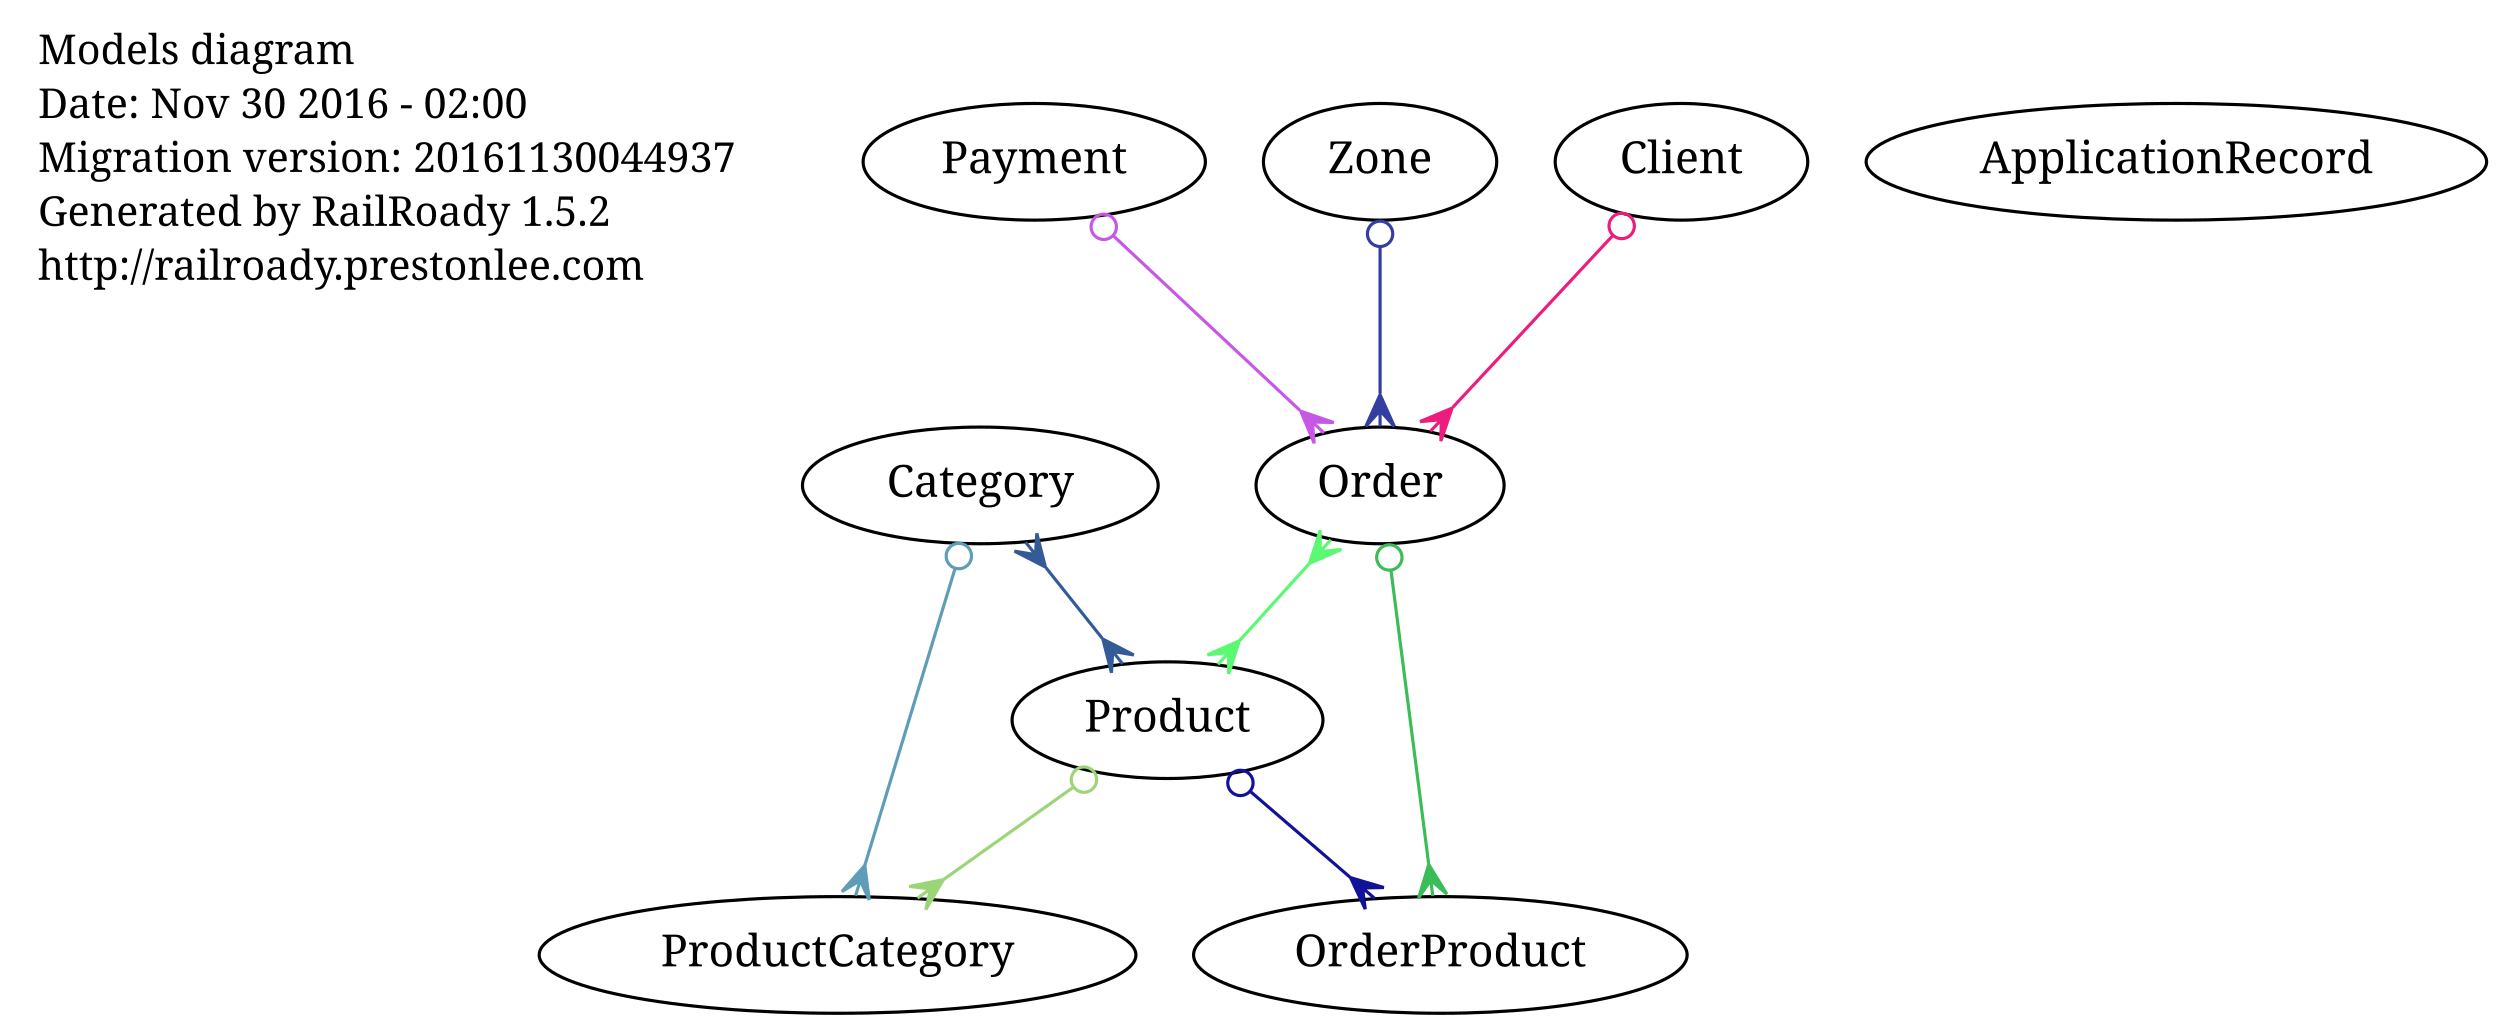
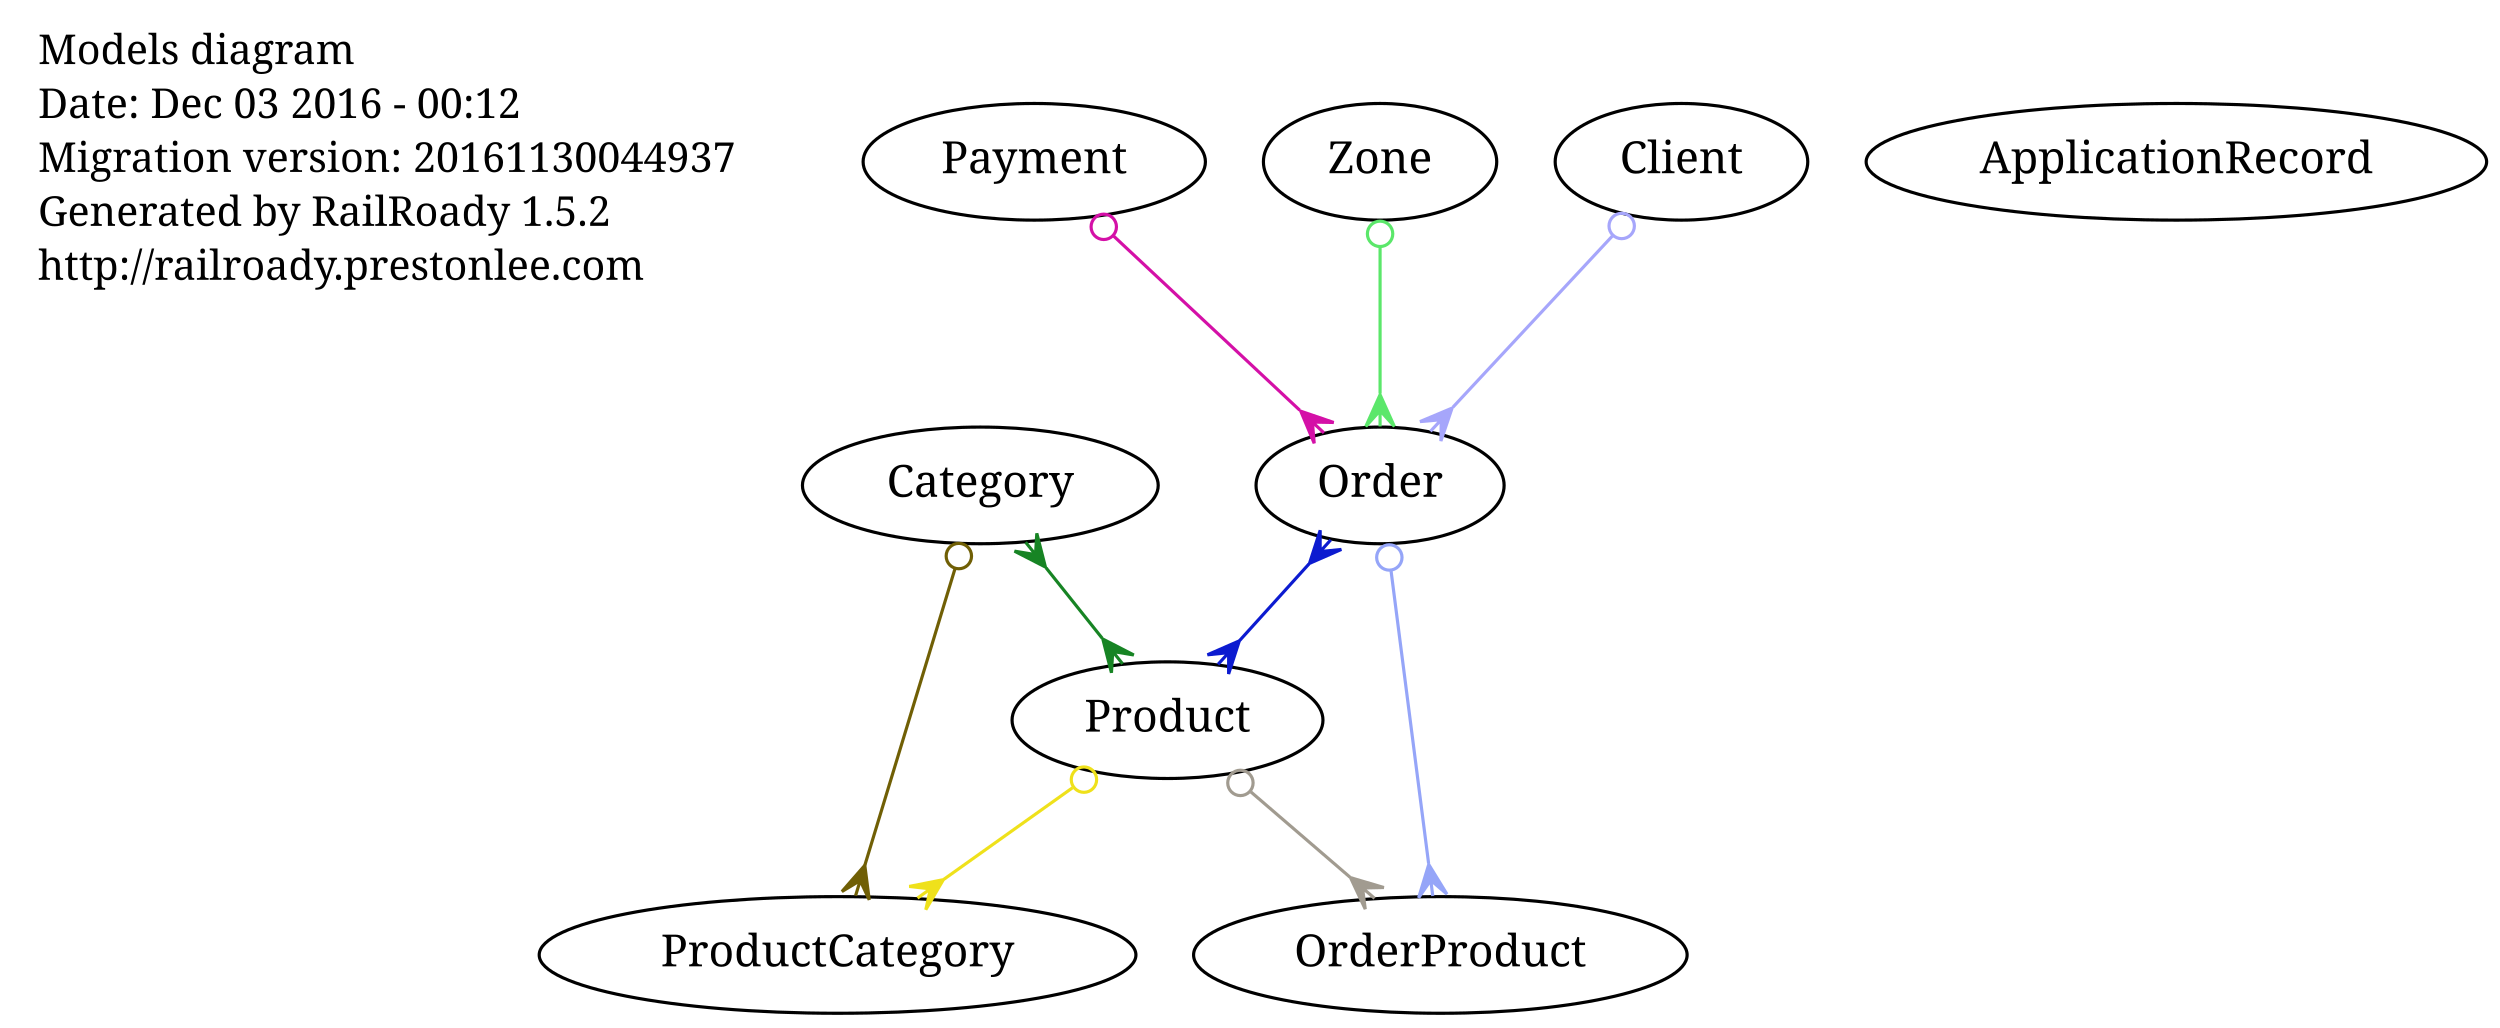
<svg xmlns="http://www.w3.org/2000/svg" width="788pt" height="324pt" viewBox="0.00 0.00 788.00 324.00">
  <g id="graph1" class="graph" transform="scale(1 1) rotate(0) translate(4 320)">
    <polygon fill="none" stroke="none" points="-4,5 -4,-320 785,-320 785,5 -4,5" />
    <g id="node1" class="node">
      <text text-anchor="start" x="8" y="-299.8" font-family="Times Roman,serif" font-size="13.00">Models diagram</text>
-       <text text-anchor="start" x="8" y="-282.8" font-family="Times Roman,serif" font-size="13.00">Date: Nov 30 2016 - 02:00</text>
+       <text text-anchor="start" x="8" y="-282.8" font-family="Times Roman,serif" font-size="13.00">Date: Dec 03 2016 - 00:12</text>
      <text text-anchor="start" x="8" y="-265.8" font-family="Times Roman,serif" font-size="13.00">Migration version: 20161130044937</text>
      <text text-anchor="start" x="8" y="-248.8" font-family="Times Roman,serif" font-size="13.00">Generated by RailRoady 1.5.2</text>
      <text text-anchor="start" x="8" y="-231.8" font-family="Times Roman,serif" font-size="13.00">http://railroady.prestonlee.com</text>
    </g>
    <g id="node2" class="node">
      <ellipse fill="none" stroke="black" cx="305" cy="-167" rx="56.068" ry="18.385" />
      <text text-anchor="middle" x="305" y="-163.4" font-family="Times Roman,serif" font-size="14.00">Category</text>
    </g>
    <g id="node8" class="node">
      <ellipse fill="none" stroke="black" cx="364" cy="-93" rx="48.998" ry="18.385" />
      <text text-anchor="middle" x="364" y="-89.4" font-family="Times Roman,serif" font-size="14.00">Product</text>
    </g>
    <g id="edge4" class="edge">
-       <path fill="none" stroke="#345a98" d="M325.709,-141.027C331.447,-133.829 337.674,-126.018 343.407,-118.829" />
-       <polygon fill="#345a98" stroke="#345a98" points="325.516,-141.268 315.764,-146.281 322.399,-145.177 319.282,-149.087 319.282,-149.087 319.282,-149.087 322.399,-145.177 322.801,-151.892 325.516,-141.268 325.516,-141.268" />
-       <polygon fill="#345a98" stroke="#345a98" points="343.615,-118.567 353.368,-113.554 346.732,-114.658 349.849,-110.748 349.849,-110.748 349.849,-110.748 346.732,-114.658 346.331,-107.943 343.615,-118.567 343.615,-118.567" />
+       <path fill="none" stroke="#178424" d="M325.709,-141.027C331.447,-133.829 337.674,-126.018 343.407,-118.829" />
+       <polygon fill="#178424" stroke="#178424" points="325.516,-141.268 315.764,-146.281 322.399,-145.177 319.282,-149.087 319.282,-149.087 319.282,-149.087 322.399,-145.177 322.801,-151.892 325.516,-141.268 325.516,-141.268" />
+       <polygon fill="#178424" stroke="#178424" points="343.615,-118.567 353.368,-113.554 346.732,-114.658 349.849,-110.748 349.849,-110.748 349.849,-110.748 346.732,-114.658 346.331,-107.943 343.615,-118.567 343.615,-118.567" />
    </g>
    <g id="node9" class="node">
      <ellipse fill="none" stroke="black" cx="260" cy="-19" rx="94.045" ry="18.385" />
      <text text-anchor="middle" x="260" y="-15.4" font-family="Times Roman,serif" font-size="14.00">ProductCategory</text>
    </g>
    <g id="edge2" class="edge">
-       <path fill="none" stroke="#5e9db7" d="M297.006,-140.707C289.023,-114.453 276.794,-74.233 268.603,-47.295" />
-       <ellipse fill="none" stroke="#5e9db7" cx="298.228" cy="-144.728" rx="4" ry="4" />
-       <polygon fill="#5e9db7" stroke="#5e9db7" points="268.588,-47.245 269.984,-36.368 267.134,-42.461 265.679,-37.678 265.679,-37.678 265.679,-37.678 267.134,-42.461 261.374,-38.987 268.588,-47.245 268.588,-47.245" />
+       <path fill="none" stroke="#705f05" d="M297.006,-140.707C289.023,-114.453 276.794,-74.233 268.603,-47.295" />
+       <ellipse fill="none" stroke="#705f05" cx="298.228" cy="-144.728" rx="4" ry="4" />
+       <polygon fill="#705f05" stroke="#705f05" points="268.588,-47.245 269.984,-36.368 267.134,-42.461 265.679,-37.678 265.679,-37.678 265.679,-37.678 267.134,-42.461 261.374,-38.987 268.588,-47.245 268.588,-47.245" />
    </g>
    <g id="node3" class="node">
      <ellipse fill="none" stroke="black" cx="431" cy="-167" rx="39.097" ry="18.385" />
      <text text-anchor="middle" x="431" y="-163.4" font-family="Times Roman,serif" font-size="14.00">Order</text>
    </g>
    <g id="node7" class="node">
      <ellipse fill="none" stroke="black" cx="450" cy="-19" rx="77.782" ry="18.385" />
      <text text-anchor="middle" x="450" y="-15.4" font-family="Times Roman,serif" font-size="14.00">OrderProduct</text>
    </g>
    <g id="edge6" class="edge">
-       <path fill="none" stroke="#3abc58" d="M434.466,-140.006C437.815,-113.917 442.872,-74.527 446.298,-47.834" />
-       <ellipse fill="none" stroke="#3abc58" cx="433.916" cy="-144.288" rx="4" ry="4" />
-       <polygon fill="#3abc58" stroke="#3abc58" points="446.34,-47.511 452.077,-38.165 446.976,-42.551 447.613,-37.592 447.613,-37.592 447.613,-37.592 446.976,-42.551 443.15,-37.019 446.34,-47.511 446.34,-47.511" />
+       <path fill="none" stroke="#95a5f8" d="M434.466,-140.006C437.815,-113.917 442.872,-74.527 446.298,-47.834" />
+       <ellipse fill="none" stroke="#95a5f8" cx="433.916" cy="-144.288" rx="4" ry="4" />
+       <polygon fill="#95a5f8" stroke="#95a5f8" points="446.34,-47.511 452.077,-38.165 446.976,-42.551 447.613,-37.592 447.613,-37.592 447.613,-37.592 446.976,-42.551 443.15,-37.019 446.34,-47.511 446.34,-47.511" />
    </g>
    <g id="edge8" class="edge">
-       <path fill="none" stroke="#5bf872" d="M408.589,-142.247C401.543,-134.465 393.758,-125.868 386.693,-118.064" />
-       <polygon fill="#5bf872" stroke="#5bf872" points="408.749,-142.424 412.125,-152.857 412.105,-146.13 415.46,-149.837 415.46,-149.837 415.46,-149.837 412.105,-146.13 418.796,-146.817 408.749,-142.424 408.749,-142.424" />
-       <polygon fill="#5bf872" stroke="#5bf872" points="386.632,-117.997 383.256,-107.564 383.276,-114.29 379.921,-110.584 379.921,-110.584 379.921,-110.584 383.276,-114.29 376.585,-113.604 386.632,-117.997 386.632,-117.997" />
+       <path fill="none" stroke="#0c1bd0" d="M408.589,-142.247C401.543,-134.465 393.758,-125.868 386.693,-118.064" />
+       <polygon fill="#0c1bd0" stroke="#0c1bd0" points="408.749,-142.424 412.125,-152.857 412.105,-146.13 415.46,-149.837 415.46,-149.837 415.46,-149.837 412.105,-146.13 418.796,-146.817 408.749,-142.424 408.749,-142.424" />
+       <polygon fill="#0c1bd0" stroke="#0c1bd0" points="386.632,-117.997 383.256,-107.564 383.276,-114.29 379.921,-110.584 379.921,-110.584 379.921,-110.584 383.276,-114.29 376.585,-113.604 386.632,-117.997 386.632,-117.997" />
    </g>
    <g id="node4" class="node">
      <ellipse fill="none" stroke="black" cx="322" cy="-269" rx="53.948" ry="18.385" />
      <text text-anchor="middle" x="322" y="-265.4" font-family="Times Roman,serif" font-size="14.00">Payment</text>
    </g>
    <g id="edge10" class="edge">
-       <path fill="none" stroke="#c658e5" d="M347.005,-245.6C364.578,-229.156 388.005,-207.234 405.653,-190.719" />
-       <ellipse fill="none" stroke="#c658e5" cx="343.907" cy="-248.5" rx="4" ry="4" />
-       <polygon fill="#c658e5" stroke="#c658e5" points="406.011,-190.384 416.388,-186.837 409.662,-186.967 413.313,-183.551 413.313,-183.551 413.313,-183.551 409.662,-186.967 410.238,-180.265 406.011,-190.384 406.011,-190.384" />
+       <path fill="none" stroke="#d410a7" d="M347.005,-245.6C364.578,-229.156 388.005,-207.234 405.653,-190.719" />
+       <ellipse fill="none" stroke="#d410a7" cx="343.907" cy="-248.5" rx="4" ry="4" />
+       <polygon fill="#d410a7" stroke="#d410a7" points="406.011,-190.384 416.388,-186.837 409.662,-186.967 413.313,-183.551 413.313,-183.551 413.313,-183.551 409.662,-186.967 410.238,-180.265 406.011,-190.384 406.011,-190.384" />
    </g>
    <g id="node5" class="node">
      <ellipse fill="none" stroke="black" cx="431" cy="-269" rx="36.77" ry="18.385" />
      <text text-anchor="middle" x="431" y="-265.4" font-family="Times Roman,serif" font-size="14.00">Zone</text>
    </g>
    <g id="edge12" class="edge">
-       <path fill="none" stroke="#333ea0" d="M431,-242.015C431,-227.835 431,-210.445 431,-195.98" />
-       <ellipse fill="none" stroke="#333ea0" cx="431" cy="-246.292" rx="4" ry="4" />
-       <polygon fill="#333ea0" stroke="#333ea0" points="431,-195.59 435.5,-185.59 431,-190.59 431,-185.59 431,-185.59 431,-185.59 431,-190.59 426.5,-185.59 431,-195.59 431,-195.59" />
+       <path fill="none" stroke="#5be76a" d="M431,-242.015C431,-227.835 431,-210.445 431,-195.98" />
+       <ellipse fill="none" stroke="#5be76a" cx="431" cy="-246.292" rx="4" ry="4" />
+       <polygon fill="#5be76a" stroke="#5be76a" points="431,-195.59 435.5,-185.59 431,-190.59 431,-185.59 431,-185.59 431,-185.59 431,-190.59 426.5,-185.59 431,-195.59 431,-195.59" />
    </g>
    <g id="node6" class="node">
      <ellipse fill="none" stroke="black" cx="682" cy="-269" rx="97.789" ry="18.385" />
      <text text-anchor="middle" x="682" y="-265.4" font-family="Times Roman,serif" font-size="14.00">ApplicationRecord</text>
    </g>
    <g id="edge16" class="edge">
-       <path fill="none" stroke="#101298" d="M390.261,-70.403C400.141,-61.902 411.417,-52.199 421.492,-43.53" />
-       <ellipse fill="none" stroke="#101298" cx="386.978" cy="-73.228" rx="4" ry="4" />
-       <polygon fill="#101298" stroke="#101298" points="421.684,-43.365 432.199,-40.254 425.474,-40.104 429.264,-36.843 429.264,-36.843 429.264,-36.843 425.474,-40.104 426.329,-33.431 421.684,-43.365 421.684,-43.365" />
+       <path fill="none" stroke="#a19b90" d="M390.261,-70.403C400.141,-61.902 411.417,-52.199 421.492,-43.53" />
+       <ellipse fill="none" stroke="#a19b90" cx="386.978" cy="-73.228" rx="4" ry="4" />
+       <polygon fill="#a19b90" stroke="#a19b90" points="421.684,-43.365 432.199,-40.254 425.474,-40.104 429.264,-36.843 429.264,-36.843 429.264,-36.843 425.474,-40.104 426.329,-33.431 421.684,-43.365 421.684,-43.365" />
    </g>
    <g id="edge14" class="edge">
-       <path fill="none" stroke="#9cd578" d="M334.062,-71.698C321.372,-62.668 306.529,-52.108 293.478,-42.821" />
-       <ellipse fill="none" stroke="#9cd578" cx="337.66" cy="-74.258" rx="4" ry="4" />
-       <polygon fill="#9cd578" stroke="#9cd578" points="293.348,-42.729 287.809,-33.264 289.274,-39.83 285.2,-36.931 285.2,-36.931 285.2,-36.931 289.274,-39.83 282.591,-40.598 293.348,-42.729 293.348,-42.729" />
+       <path fill="none" stroke="#efe11b" d="M334.062,-71.698C321.372,-62.668 306.529,-52.108 293.478,-42.821" />
+       <ellipse fill="none" stroke="#efe11b" cx="337.66" cy="-74.258" rx="4" ry="4" />
+       <polygon fill="#efe11b" stroke="#efe11b" points="293.348,-42.729 287.809,-33.264 289.274,-39.83 285.2,-36.931 285.2,-36.931 285.2,-36.931 289.274,-39.83 282.591,-40.598 293.348,-42.729 293.348,-42.729" />
    </g>
    <g id="node10" class="node">
      <ellipse fill="none" stroke="black" cx="526" cy="-269" rx="39.807" ry="18.385" />
      <text text-anchor="middle" x="526" y="-265.4" font-family="Times Roman,serif" font-size="14.00">Client</text>
    </g>
    <g id="edge18" class="edge">
-       <path fill="none" stroke="#ec1d7c" d="M504.23,-245.626C489.199,-229.488 469.245,-208.063 453.963,-191.655" />
-       <ellipse fill="none" stroke="#ec1d7c" cx="507.158" cy="-248.77" rx="4" ry="4" />
-       <polygon fill="#ec1d7c" stroke="#ec1d7c" points="453.693,-191.365 450.17,-180.98 450.285,-187.706 446.877,-184.047 446.877,-184.047 446.877,-184.047 450.285,-187.706 443.584,-187.114 453.693,-191.365 453.693,-191.365" />
+       <path fill="none" stroke="#a6a6fb" d="M504.23,-245.626C489.199,-229.488 469.245,-208.063 453.963,-191.655" />
+       <ellipse fill="none" stroke="#a6a6fb" cx="507.158" cy="-248.77" rx="4" ry="4" />
+       <polygon fill="#a6a6fb" stroke="#a6a6fb" points="453.693,-191.365 450.17,-180.98 450.285,-187.706 446.877,-184.047 446.877,-184.047 446.877,-184.047 450.285,-187.706 443.584,-187.114 453.693,-191.365 453.693,-191.365" />
    </g>
  </g>
</svg>
